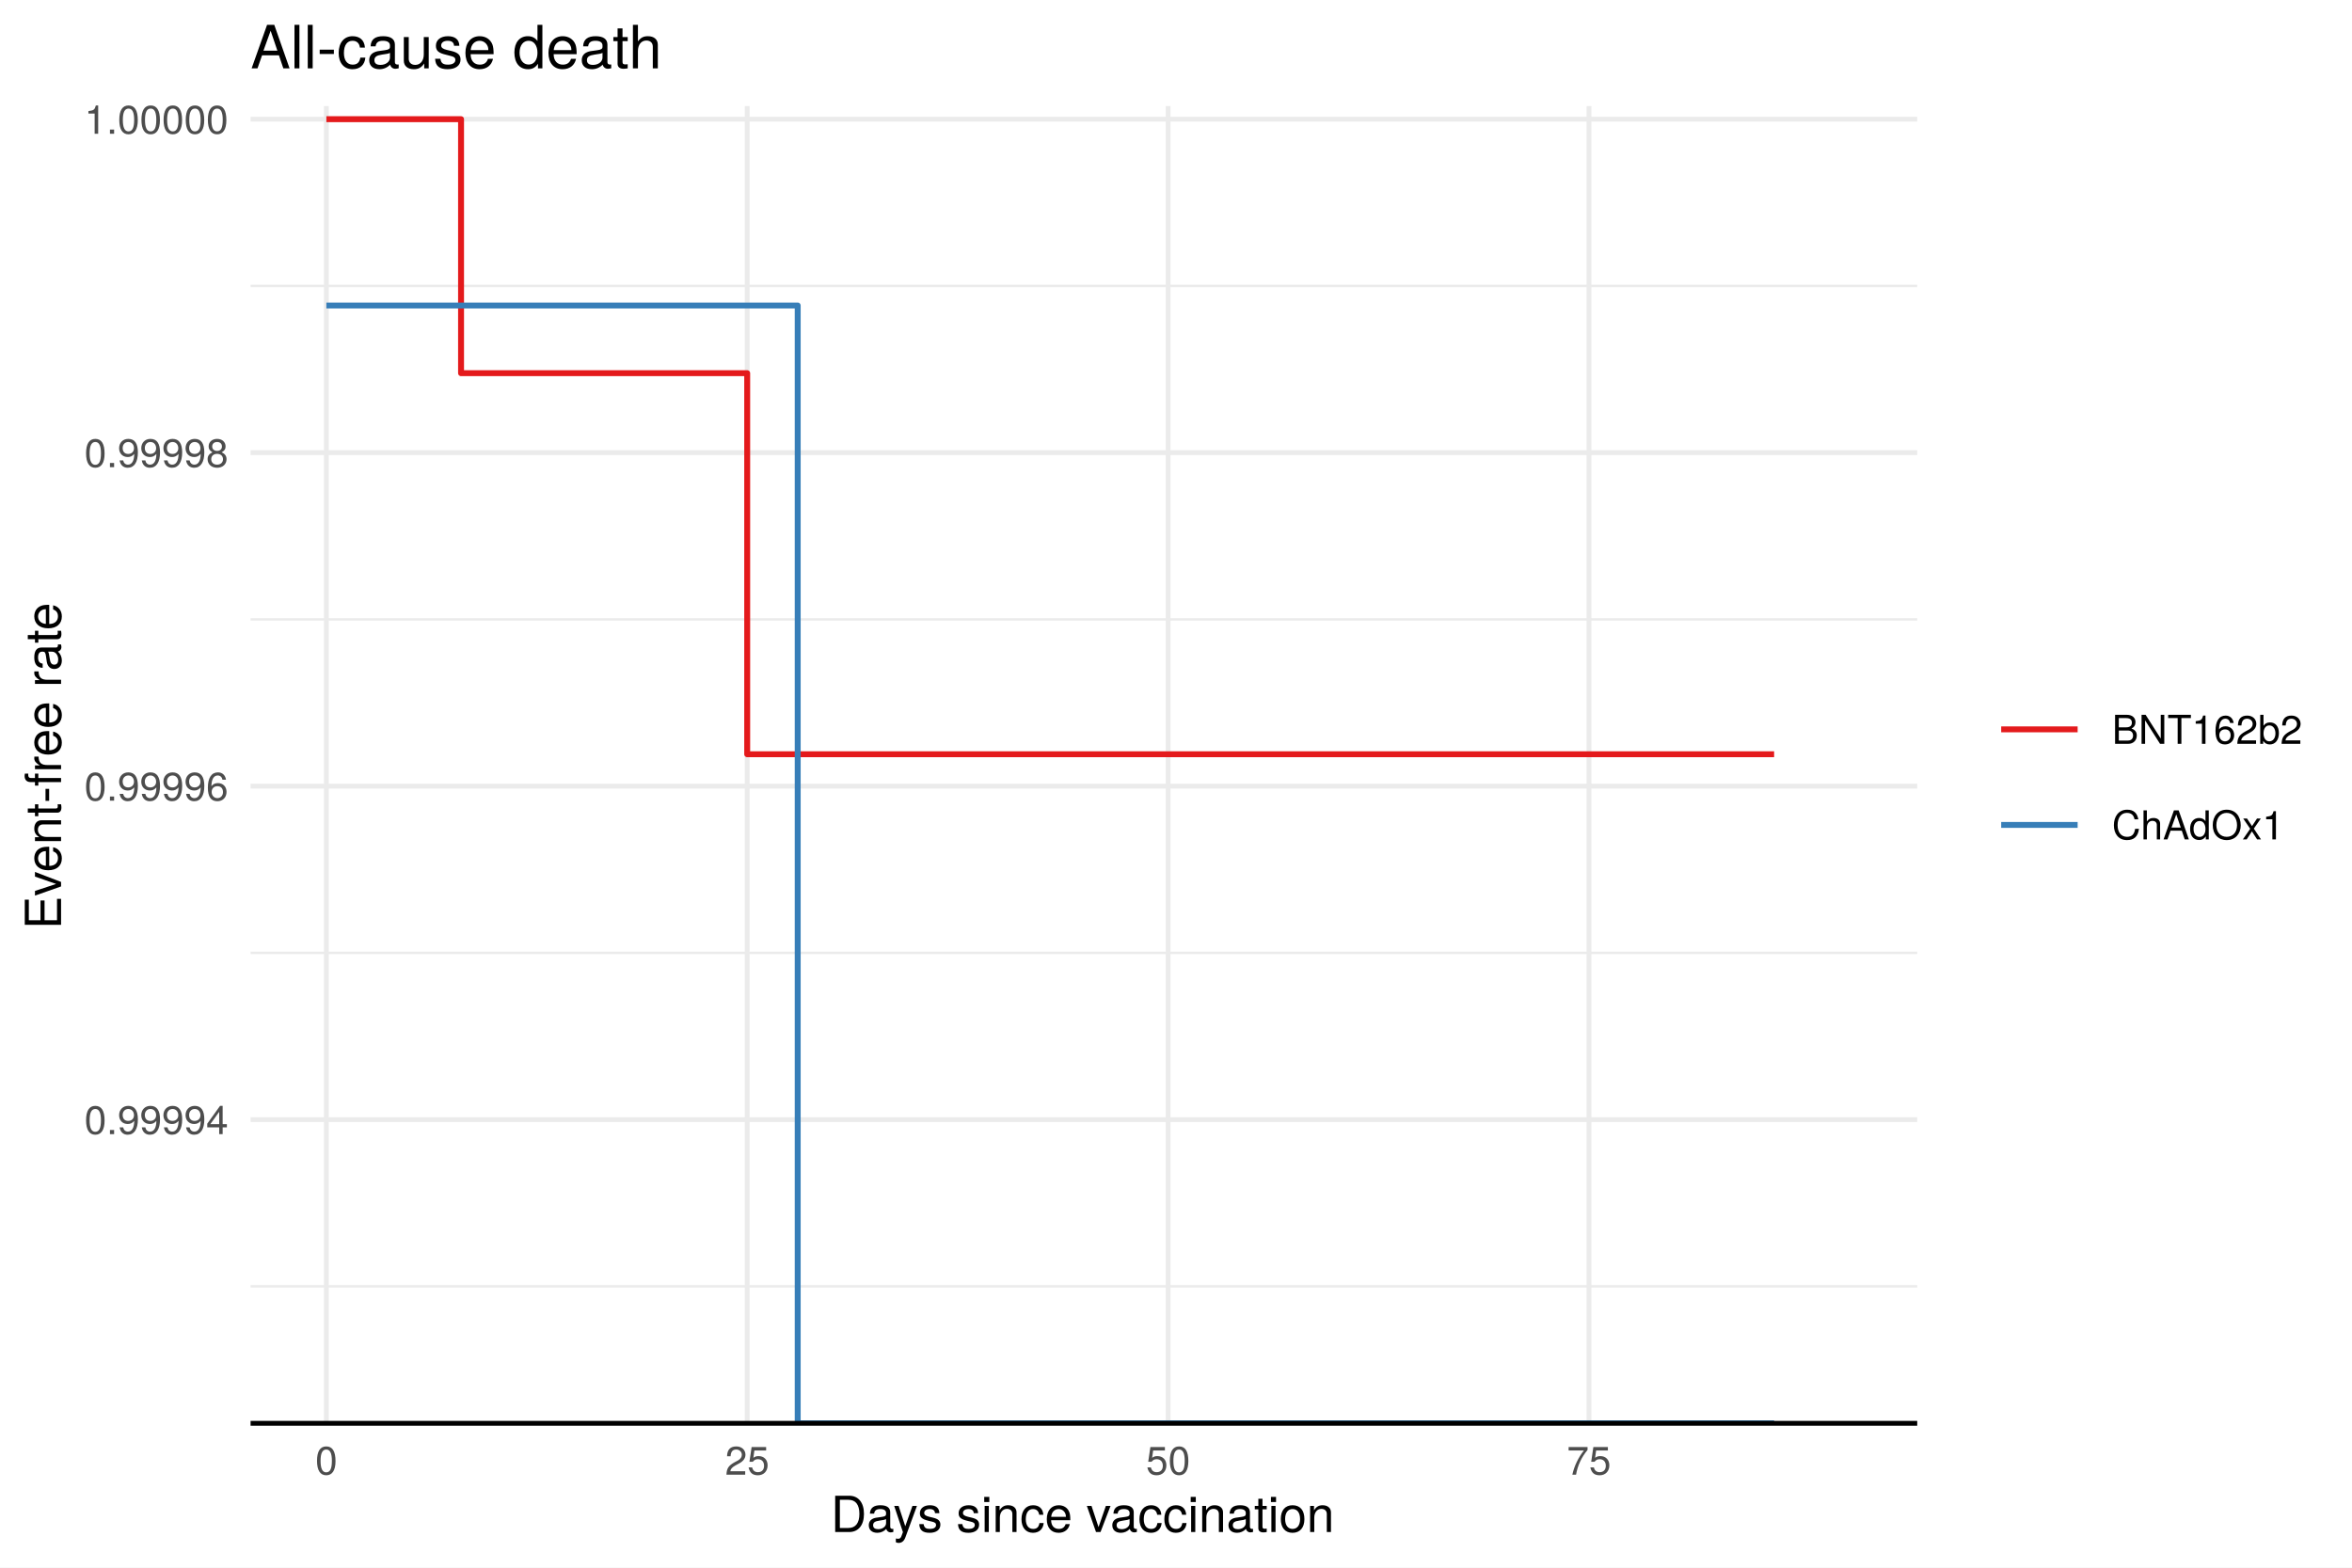
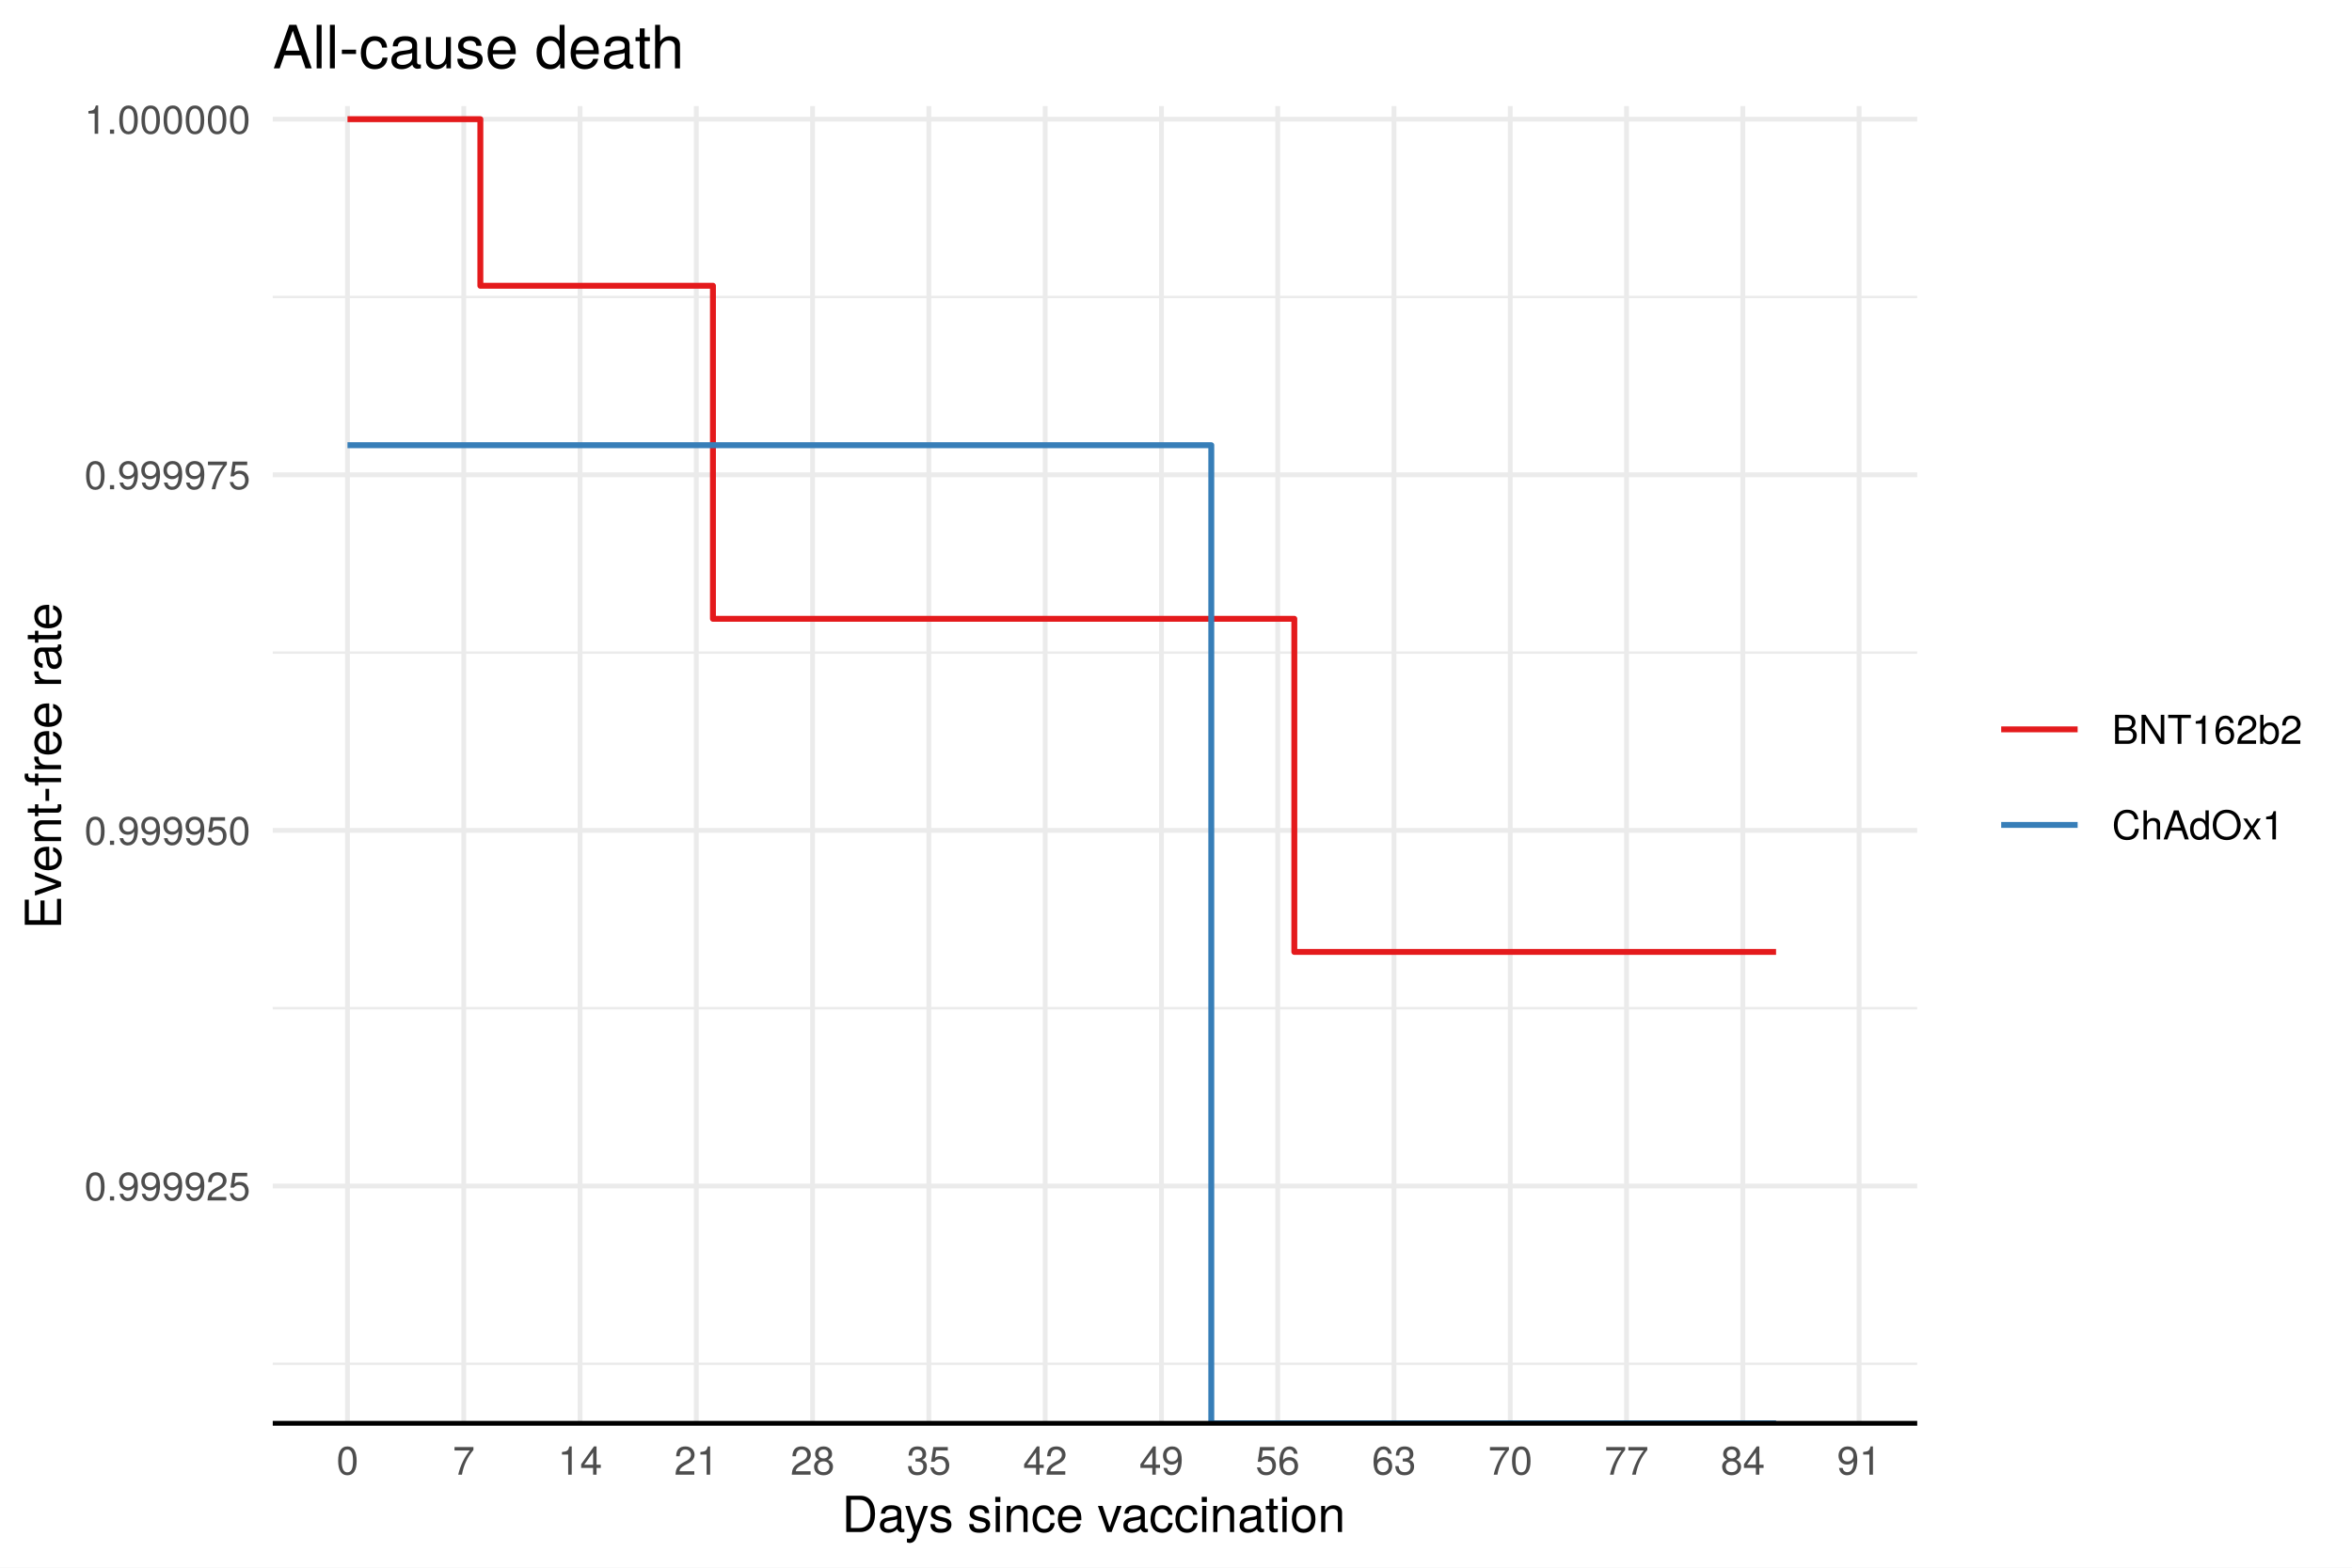
<svg xmlns="http://www.w3.org/2000/svg" viewBox="0 0 425.20 283.46">
  <defs>
    <style type="text/css">
    line, polyline, polygon, path, rect, circle {
      fill: none;
      stroke: #000000;
      stroke-linecap: round;
      stroke-linejoin: round;
      stroke-miterlimit: 10.00;
    }
  </style>
  </defs>
  <rect width="100%" height="100%" style="stroke: none; fill: #FFFFFF;" />
  <defs>
-     <clipPath id="cpNDUuMzB8MzQ2LjYwfDI1Ny4zNnwxOS4xOQ==">
-       <rect x="45.30" y="19.19" width="301.30" height="238.17" />
+     <clipPath id="cpNDkuMzF8MzQ2LjYwfDI1Ny4zNnwxOS4xOQ==">
+       <rect x="49.31" y="19.19" width="297.30" height="238.17" />
    </clipPath>
  </defs>
-   <polyline points="45.30,232.60 346.60,232.60 " style="stroke-width: 0.44; stroke: #EBEBEB; stroke-linecap: butt;" clip-path="url(#cpNDUuMzB8MzQ2LjYwfDI1Ny4zNnwxOS4xOQ==)" />
-   <polyline points="45.30,172.30 346.60,172.30 " style="stroke-width: 0.44; stroke: #EBEBEB; stroke-linecap: butt;" clip-path="url(#cpNDUuMzB8MzQ2LjYwfDI1Ny4zNnwxOS4xOQ==)" />
-   <polyline points="45.30,112.00 346.60,112.00 " style="stroke-width: 0.44; stroke: #EBEBEB; stroke-linecap: butt;" clip-path="url(#cpNDUuMzB8MzQ2LjYwfDI1Ny4zNnwxOS4xOQ==)" />
-   <polyline points="45.30,51.70 346.60,51.70 " style="stroke-width: 0.44; stroke: #EBEBEB; stroke-linecap: butt;" clip-path="url(#cpNDUuMzB8MzQ2LjYwfDI1Ny4zNnwxOS4xOQ==)" />
-   <polyline points="45.30,202.45 346.60,202.45 " style="stroke-width: 0.87; stroke: #EBEBEB; stroke-linecap: butt;" clip-path="url(#cpNDUuMzB8MzQ2LjYwfDI1Ny4zNnwxOS4xOQ==)" />
-   <polyline points="45.30,142.15 346.60,142.15 " style="stroke-width: 0.87; stroke: #EBEBEB; stroke-linecap: butt;" clip-path="url(#cpNDUuMzB8MzQ2LjYwfDI1Ny4zNnwxOS4xOQ==)" />
-   <polyline points="45.30,81.85 346.60,81.85 " style="stroke-width: 0.87; stroke: #EBEBEB; stroke-linecap: butt;" clip-path="url(#cpNDUuMzB8MzQ2LjYwfDI1Ny4zNnwxOS4xOQ==)" />
-   <polyline points="45.30,21.55 346.60,21.55 " style="stroke-width: 0.87; stroke: #EBEBEB; stroke-linecap: butt;" clip-path="url(#cpNDUuMzB8MzQ2LjYwfDI1Ny4zNnwxOS4xOQ==)" />
-   <polyline points="59.00,257.36 59.00,19.19 " style="stroke-width: 0.87; stroke: #EBEBEB; stroke-linecap: butt;" clip-path="url(#cpNDUuMzB8MzQ2LjYwfDI1Ny4zNnwxOS4xOQ==)" />
-   <polyline points="135.08,257.36 135.08,19.19 " style="stroke-width: 0.87; stroke: #EBEBEB; stroke-linecap: butt;" clip-path="url(#cpNDUuMzB8MzQ2LjYwfDI1Ny4zNnwxOS4xOQ==)" />
-   <polyline points="211.17,257.36 211.17,19.19 " style="stroke-width: 0.87; stroke: #EBEBEB; stroke-linecap: butt;" clip-path="url(#cpNDUuMzB8MzQ2LjYwfDI1Ny4zNnwxOS4xOQ==)" />
-   <polyline points="287.26,257.36 287.26,19.19 " style="stroke-width: 0.87; stroke: #EBEBEB; stroke-linecap: butt;" clip-path="url(#cpNDUuMzB8MzQ2LjYwfDI1Ny4zNnwxOS4xOQ==)" />
-   <polyline points="59.00,21.55 62.04,21.55 62.04,21.55 65.09,21.55 65.09,21.55 68.13,21.55 68.13,21.55 71.17,21.55 71.17,21.55 74.22,21.55 74.22,21.55 77.26,21.55 77.26,21.55 80.30,21.55 80.30,21.55 83.35,21.55 83.35,67.48 86.39,67.48 86.39,67.48 89.43,67.48 89.43,67.48 92.48,67.48 92.48,67.48 95.52,67.48 95.52,67.48 98.56,67.48 98.56,67.48 101.61,67.48 101.61,67.48 104.65,67.48 104.65,67.48 107.69,67.48 107.69,67.48 110.74,67.48 110.74,67.48 113.78,67.48 113.78,67.48 116.82,67.48 116.82,67.48 119.87,67.48 119.87,67.48 122.91,67.48 122.91,67.48 125.95,67.48 125.95,67.48 129.00,67.48 129.00,67.48 132.04,67.48 132.04,67.48 135.08,67.48 135.08,136.38 138.13,136.38 138.13,136.38 141.17,136.38 141.17,136.38 144.21,136.38 144.21,136.38 147.26,136.38 147.26,136.38 150.30,136.38 150.30,136.38 153.34,136.38 153.34,136.38 156.39,136.38 156.39,136.38 159.43,136.38 159.43,136.38 162.48,136.38 162.48,136.38 165.52,136.38 165.52,136.38 168.56,136.38 168.56,136.38 171.61,136.38 171.61,136.38 174.65,136.38 174.65,136.38 177.69,136.38 177.69,136.38 180.74,136.38 180.74,136.38 183.78,136.38 183.78,136.38 186.82,136.38 186.82,136.38 189.87,136.38 189.87,136.38 192.91,136.38 192.91,136.38 195.95,136.38 195.95,136.38 199.00,136.38 199.00,136.38 202.04,136.38 202.04,136.38 205.08,136.38 205.08,136.38 208.13,136.38 208.13,136.38 211.17,136.38 211.17,136.38 214.21,136.38 214.21,136.38 217.26,136.38 217.26,136.38 220.30,136.38 220.30,136.38 223.34,136.38 223.34,136.38 226.39,136.38 226.39,136.38 229.43,136.38 229.43,136.38 232.47,136.38 232.47,136.38 235.52,136.38 235.52,136.38 238.56,136.38 238.56,136.38 241.60,136.38 241.60,136.38 244.65,136.38 244.65,136.38 247.69,136.38 247.69,136.38 250.73,136.38 250.73,136.38 253.78,136.38 253.78,136.38 256.82,136.38 256.82,136.38 259.86,136.38 259.86,136.38 262.91,136.38 262.91,136.38 265.95,136.38 265.95,136.38 268.99,136.38 268.99,136.38 272.04,136.38 272.04,136.38 275.08,136.38 275.08,136.38 278.12,136.38 278.12,136.38 281.17,136.38 281.17,136.38 284.21,136.38 284.21,136.38 287.26,136.38 287.26,136.38 290.30,136.38 290.30,136.38 293.34,136.38 293.34,136.38 296.39,136.38 296.39,136.38 299.43,136.38 299.43,136.38 302.47,136.38 302.47,136.38 305.52,136.38 305.52,136.38 308.56,136.38 308.56,136.38 311.60,136.38 311.60,136.38 314.65,136.38 314.65,136.38 317.69,136.38 317.69,136.38 320.73,136.38 320.73,136.38 " style="stroke-width: 1.07; stroke: #E41A1C; stroke-linecap: butt;" clip-path="url(#cpNDUuMzB8MzQ2LjYwfDI1Ny4zNnwxOS4xOQ==)" />
-   <polyline points="59.00,55.24 62.04,55.24 62.04,55.24 65.09,55.24 65.09,55.24 68.13,55.24 68.13,55.24 71.17,55.24 71.17,55.24 74.22,55.24 74.22,55.24 77.26,55.24 77.26,55.24 80.30,55.24 80.30,55.24 83.35,55.24 83.35,55.24 86.39,55.24 86.39,55.24 89.43,55.24 89.43,55.24 92.48,55.24 92.48,55.24 95.52,55.24 95.52,55.24 98.56,55.24 98.56,55.24 101.61,55.24 101.61,55.24 104.65,55.24 104.65,55.24 107.69,55.24 107.69,55.24 110.74,55.24 110.74,55.24 113.78,55.24 113.78,55.24 116.82,55.24 116.82,55.24 119.87,55.24 119.87,55.24 122.91,55.24 122.91,55.24 125.95,55.24 125.95,55.24 129.00,55.24 129.00,55.24 132.04,55.24 132.04,55.24 135.08,55.24 135.08,55.24 138.13,55.24 138.13,55.24 141.17,55.24 141.17,55.24 144.21,55.24 144.21,257.36 147.26,257.36 147.26,257.36 150.30,257.36 150.30,257.36 153.34,257.36 153.34,257.36 156.39,257.36 156.39,257.36 159.43,257.36 159.43,257.36 162.48,257.36 162.48,257.36 165.52,257.36 165.52,257.36 168.56,257.36 168.56,257.36 171.61,257.36 171.61,257.36 174.65,257.36 174.65,257.36 177.69,257.36 177.69,257.36 180.74,257.36 180.74,257.36 183.78,257.36 183.78,257.36 186.82,257.36 186.82,257.36 189.87,257.36 189.87,257.36 192.91,257.36 192.91,257.36 195.95,257.36 195.95,257.36 199.00,257.36 199.00,257.36 202.04,257.36 202.04,257.36 205.08,257.36 205.08,257.36 208.13,257.36 208.13,257.36 211.17,257.36 211.17,257.36 214.21,257.36 214.21,257.36 217.26,257.36 217.26,257.36 220.30,257.36 220.30,257.36 223.34,257.36 223.34,257.36 226.39,257.36 226.39,257.36 229.43,257.36 229.43,257.36 232.47,257.36 232.47,257.36 235.52,257.36 235.52,257.36 238.56,257.36 238.56,257.36 241.60,257.36 241.60,257.36 244.65,257.36 244.65,257.36 247.69,257.36 247.69,257.36 250.73,257.36 250.73,257.36 253.78,257.36 253.78,257.36 256.82,257.36 256.82,257.36 259.86,257.36 259.86,257.36 262.91,257.36 262.91,257.36 265.95,257.36 265.95,257.36 268.99,257.36 268.99,257.36 272.04,257.36 272.04,257.36 275.08,257.36 275.08,257.36 278.12,257.36 278.12,257.36 281.17,257.36 281.17,257.36 284.21,257.36 284.21,257.36 287.26,257.36 287.26,257.36 290.30,257.36 290.30,257.36 293.34,257.36 293.34,257.36 296.39,257.36 296.39,257.36 299.43,257.36 299.43,257.36 302.47,257.36 302.47,257.36 305.52,257.36 305.52,257.36 308.56,257.36 308.56,257.36 311.60,257.36 311.60,257.36 314.65,257.36 314.65,257.36 317.69,257.36 317.69,257.36 320.73,257.36 320.73,257.36 " style="stroke-width: 1.07; stroke: #377EB8; stroke-linecap: butt;" clip-path="url(#cpNDUuMzB8MzQ2LjYwfDI1Ny4zNnwxOS4xOQ==)" />
+   <polyline points="49.31,246.60 346.60,246.60 " style="stroke-width: 0.44; stroke: #EBEBEB; stroke-linecap: butt;" clip-path="url(#cpNDkuMzF8MzQ2LjYwfDI1Ny4zNnwxOS4xOQ==)" />
+   <polyline points="49.31,182.30 346.60,182.30 " style="stroke-width: 0.44; stroke: #EBEBEB; stroke-linecap: butt;" clip-path="url(#cpNDkuMzF8MzQ2LjYwfDI1Ny4zNnwxOS4xOQ==)" />
+   <polyline points="49.31,118.00 346.60,118.00 " style="stroke-width: 0.44; stroke: #EBEBEB; stroke-linecap: butt;" clip-path="url(#cpNDkuMzF8MzQ2LjYwfDI1Ny4zNnwxOS4xOQ==)" />
+   <polyline points="49.31,53.70 346.60,53.70 " style="stroke-width: 0.44; stroke: #EBEBEB; stroke-linecap: butt;" clip-path="url(#cpNDkuMzF8MzQ2LjYwfDI1Ny4zNnwxOS4xOQ==)" />
+   <polyline points="49.31,214.45 346.60,214.45 " style="stroke-width: 0.87; stroke: #EBEBEB; stroke-linecap: butt;" clip-path="url(#cpNDkuMzF8MzQ2LjYwfDI1Ny4zNnwxOS4xOQ==)" />
+   <polyline points="49.31,150.15 346.60,150.15 " style="stroke-width: 0.87; stroke: #EBEBEB; stroke-linecap: butt;" clip-path="url(#cpNDkuMzF8MzQ2LjYwfDI1Ny4zNnwxOS4xOQ==)" />
+   <polyline points="49.31,85.85 346.60,85.85 " style="stroke-width: 0.87; stroke: #EBEBEB; stroke-linecap: butt;" clip-path="url(#cpNDkuMzF8MzQ2LjYwfDI1Ny4zNnwxOS4xOQ==)" />
+   <polyline points="49.31,21.55 346.60,21.55 " style="stroke-width: 0.87; stroke: #EBEBEB; stroke-linecap: butt;" clip-path="url(#cpNDkuMzF8MzQ2LjYwfDI1Ny4zNnwxOS4xOQ==)" />
+   <polyline points="62.82,257.36 62.82,19.19 " style="stroke-width: 0.87; stroke: #EBEBEB; stroke-linecap: butt;" clip-path="url(#cpNDkuMzF8MzQ2LjYwfDI1Ny4zNnwxOS4xOQ==)" />
+   <polyline points="83.84,257.36 83.84,19.19 " style="stroke-width: 0.87; stroke: #EBEBEB; stroke-linecap: butt;" clip-path="url(#cpNDkuMzF8MzQ2LjYwfDI1Ny4zNnwxOS4xOQ==)" />
+   <polyline points="104.86,257.36 104.86,19.19 " style="stroke-width: 0.87; stroke: #EBEBEB; stroke-linecap: butt;" clip-path="url(#cpNDkuMzF8MzQ2LjYwfDI1Ny4zNnwxOS4xOQ==)" />
+   <polyline points="125.88,257.36 125.88,19.19 " style="stroke-width: 0.87; stroke: #EBEBEB; stroke-linecap: butt;" clip-path="url(#cpNDkuMzF8MzQ2LjYwfDI1Ny4zNnwxOS4xOQ==)" />
+   <polyline points="146.90,257.36 146.90,19.19 " style="stroke-width: 0.87; stroke: #EBEBEB; stroke-linecap: butt;" clip-path="url(#cpNDkuMzF8MzQ2LjYwfDI1Ny4zNnwxOS4xOQ==)" />
+   <polyline points="167.92,257.36 167.92,19.19 " style="stroke-width: 0.87; stroke: #EBEBEB; stroke-linecap: butt;" clip-path="url(#cpNDkuMzF8MzQ2LjYwfDI1Ny4zNnwxOS4xOQ==)" />
+   <polyline points="188.95,257.36 188.95,19.19 " style="stroke-width: 0.87; stroke: #EBEBEB; stroke-linecap: butt;" clip-path="url(#cpNDkuMzF8MzQ2LjYwfDI1Ny4zNnwxOS4xOQ==)" />
+   <polyline points="209.97,257.36 209.97,19.19 " style="stroke-width: 0.87; stroke: #EBEBEB; stroke-linecap: butt;" clip-path="url(#cpNDkuMzF8MzQ2LjYwfDI1Ny4zNnwxOS4xOQ==)" />
+   <polyline points="230.99,257.36 230.99,19.19 " style="stroke-width: 0.87; stroke: #EBEBEB; stroke-linecap: butt;" clip-path="url(#cpNDkuMzF8MzQ2LjYwfDI1Ny4zNnwxOS4xOQ==)" />
+   <polyline points="252.01,257.36 252.01,19.19 " style="stroke-width: 0.87; stroke: #EBEBEB; stroke-linecap: butt;" clip-path="url(#cpNDkuMzF8MzQ2LjYwfDI1Ny4zNnwxOS4xOQ==)" />
+   <polyline points="273.03,257.36 273.03,19.19 " style="stroke-width: 0.87; stroke: #EBEBEB; stroke-linecap: butt;" clip-path="url(#cpNDkuMzF8MzQ2LjYwfDI1Ny4zNnwxOS4xOQ==)" />
+   <polyline points="294.05,257.36 294.05,19.19 " style="stroke-width: 0.87; stroke: #EBEBEB; stroke-linecap: butt;" clip-path="url(#cpNDkuMzF8MzQ2LjYwfDI1Ny4zNnwxOS4xOQ==)" />
+   <polyline points="315.07,257.36 315.07,19.19 " style="stroke-width: 0.87; stroke: #EBEBEB; stroke-linecap: butt;" clip-path="url(#cpNDkuMzF8MzQ2LjYwfDI1Ny4zNnwxOS4xOQ==)" />
+   <polyline points="336.09,257.36 336.09,19.19 " style="stroke-width: 0.87; stroke: #EBEBEB; stroke-linecap: butt;" clip-path="url(#cpNDkuMzF8MzQ2LjYwfDI1Ny4zNnwxOS4xOQ==)" />
+   <polyline points="62.82,21.55 65.82,21.55 65.82,21.55 68.83,21.55 68.83,21.55 71.83,21.55 71.83,21.55 74.83,21.55 74.83,21.55 77.83,21.55 77.83,21.55 80.84,21.55 80.84,21.55 83.84,21.55 83.84,21.55 86.84,21.55 86.84,51.67 89.85,51.67 89.85,51.67 92.85,51.67 92.85,51.67 95.85,51.67 95.85,51.67 98.86,51.67 98.86,51.67 101.86,51.67 101.86,51.67 104.86,51.67 104.86,51.67 107.86,51.67 107.86,51.67 110.87,51.67 110.87,51.67 113.87,51.67 113.87,51.67 116.87,51.67 116.87,51.67 119.88,51.67 119.88,51.67 122.88,51.67 122.88,51.67 125.88,51.67 125.88,51.67 128.89,51.67 128.89,111.89 131.89,111.89 131.89,111.89 134.89,111.89 134.89,111.89 137.89,111.89 137.89,111.89 140.90,111.89 140.90,111.89 143.90,111.89 143.90,111.89 146.90,111.89 146.90,111.89 149.91,111.89 149.91,111.89 152.91,111.89 152.91,111.89 155.91,111.89 155.91,111.89 158.92,111.89 158.92,111.89 161.92,111.89 161.92,111.89 164.92,111.89 164.92,111.89 167.92,111.89 167.92,111.89 170.93,111.89 170.93,111.89 173.93,111.89 173.93,111.89 176.93,111.89 176.93,111.89 179.94,111.89 179.94,111.89 182.94,111.89 182.94,111.89 185.94,111.89 185.94,111.89 188.95,111.89 188.95,111.89 191.95,111.89 191.95,111.89 194.95,111.89 194.95,111.89 197.95,111.89 197.95,111.89 200.96,111.89 200.96,111.89 203.96,111.89 203.96,111.89 206.96,111.89 206.96,111.89 209.97,111.89 209.97,111.89 212.97,111.89 212.97,111.89 215.97,111.89 215.97,111.89 218.98,111.89 218.98,111.89 221.98,111.89 221.98,111.89 224.98,111.89 224.98,111.89 227.98,111.89 227.98,111.89 230.99,111.89 230.99,111.89 233.99,111.89 233.99,172.12 236.99,172.12 236.99,172.12 240.00,172.12 240.00,172.12 243.00,172.12 243.00,172.12 246.00,172.12 246.00,172.12 249.00,172.12 249.00,172.12 252.01,172.12 252.01,172.12 255.01,172.12 255.01,172.12 258.01,172.12 258.01,172.12 261.02,172.12 261.02,172.12 264.02,172.12 264.02,172.12 267.02,172.12 267.02,172.12 270.03,172.12 270.03,172.12 273.03,172.12 273.03,172.12 276.03,172.12 276.03,172.12 279.03,172.12 279.03,172.12 282.04,172.12 282.04,172.12 285.04,172.12 285.04,172.12 288.04,172.12 288.04,172.12 291.05,172.12 291.05,172.12 294.05,172.12 294.05,172.12 297.05,172.12 297.05,172.12 300.06,172.12 300.06,172.12 303.06,172.12 303.06,172.12 306.06,172.12 306.06,172.12 309.06,172.12 309.06,172.12 312.07,172.12 312.07,172.12 315.07,172.12 315.07,172.12 318.07,172.12 318.07,172.12 321.08,172.12 321.08,172.12 " style="stroke-width: 1.07; stroke: #E41A1C; stroke-linecap: butt;" clip-path="url(#cpNDkuMzF8MzQ2LjYwfDI1Ny4zNnwxOS4xOQ==)" />
+   <polyline points="62.82,80.50 65.82,80.50 65.82,80.50 68.83,80.50 68.83,80.50 71.83,80.50 71.83,80.50 74.83,80.50 74.83,80.50 77.83,80.50 77.83,80.50 80.84,80.50 80.84,80.50 83.84,80.50 83.84,80.50 86.84,80.50 86.84,80.50 89.85,80.50 89.85,80.50 92.85,80.50 92.85,80.50 95.85,80.50 95.85,80.50 98.86,80.50 98.86,80.50 101.86,80.50 101.86,80.50 104.86,80.50 104.86,80.50 107.86,80.50 107.86,80.50 110.87,80.50 110.87,80.50 113.87,80.50 113.87,80.50 116.87,80.50 116.87,80.50 119.88,80.50 119.88,80.50 122.88,80.50 122.88,80.50 125.88,80.50 125.88,80.50 128.89,80.50 128.89,80.50 131.89,80.50 131.89,80.50 134.89,80.50 134.89,80.50 137.89,80.50 137.89,80.50 140.90,80.50 140.90,80.50 143.90,80.50 143.90,80.50 146.90,80.50 146.90,80.50 149.91,80.50 149.91,80.50 152.91,80.50 152.91,80.50 155.91,80.50 155.91,80.50 158.92,80.50 158.92,80.50 161.92,80.50 161.92,80.50 164.92,80.50 164.92,80.50 167.92,80.50 167.92,80.50 170.93,80.50 170.93,80.50 173.93,80.50 173.93,80.50 176.93,80.50 176.93,80.50 179.94,80.50 179.94,80.50 182.94,80.50 182.94,80.50 185.94,80.50 185.94,80.50 188.95,80.50 188.95,80.50 191.95,80.50 191.95,80.50 194.95,80.50 194.95,80.50 197.95,80.50 197.95,80.50 200.96,80.50 200.96,80.50 203.96,80.50 203.96,80.50 206.96,80.50 206.96,80.50 209.97,80.50 209.97,80.50 212.97,80.50 212.97,80.50 215.97,80.50 215.97,80.50 218.98,80.50 218.98,257.36 221.98,257.36 221.98,257.36 224.98,257.36 224.98,257.36 227.98,257.36 227.98,257.36 230.99,257.36 230.99,257.36 233.99,257.36 233.99,257.36 236.99,257.36 236.99,257.36 240.00,257.36 240.00,257.36 243.00,257.36 243.00,257.36 246.00,257.36 246.00,257.36 249.00,257.36 249.00,257.36 252.01,257.36 252.01,257.36 255.01,257.36 255.01,257.36 258.01,257.36 258.01,257.36 261.02,257.36 261.02,257.36 264.02,257.36 264.02,257.36 267.02,257.36 267.02,257.36 270.03,257.36 270.03,257.36 273.03,257.36 273.03,257.36 276.03,257.36 276.03,257.36 279.03,257.36 279.03,257.36 282.04,257.36 282.04,257.36 285.04,257.36 285.04,257.36 288.04,257.36 288.04,257.36 291.05,257.36 291.05,257.36 294.05,257.36 294.05,257.36 297.05,257.36 297.05,257.36 300.06,257.36 300.06,257.36 303.06,257.36 303.06,257.36 306.06,257.36 306.06,257.36 309.06,257.36 309.06,257.36 312.07,257.36 312.07,257.36 315.07,257.36 315.07,257.36 318.07,257.36 318.07,257.36 321.08,257.36 321.08,257.36 " style="stroke-width: 1.07; stroke: #377EB8; stroke-linecap: butt;" clip-path="url(#cpNDkuMzF8MzQ2LjYwfDI1Ny4zNnwxOS4xOQ==)" />
  <defs>
    <clipPath id="cpMC4wMHw0MjUuMjB8MjgzLjQ2fDAuMDA=">
      <rect x="0.00" y="0.00" width="425.20" height="283.46" />
    </clipPath>
  </defs>
  <g clip-path="url(#cpMC4wMHw0MjUuMjB8MjgzLjQ2fDAuMDA=)">
-     <text x="15.25" y="205.07" style="font-size: 7.20px; fill: #4D4D4D; font-family: TeX Gyre Heros;" textLength="26.02px" lengthAdjust="spacingAndGlyphs">0.99994</text>
+     <text x="15.25" y="217.07" style="font-size: 7.20px; fill: #4D4D4D; font-family: TeX Gyre Heros;" textLength="30.02px" lengthAdjust="spacingAndGlyphs">0.999925</text>
  </g>
  <g clip-path="url(#cpMC4wMHw0MjUuMjB8MjgzLjQ2fDAuMDA=)">
-     <text x="15.25" y="144.77" style="font-size: 7.20px; fill: #4D4D4D; font-family: TeX Gyre Heros;" textLength="26.02px" lengthAdjust="spacingAndGlyphs">0.99996</text>
+     <text x="15.25" y="152.77" style="font-size: 7.20px; fill: #4D4D4D; font-family: TeX Gyre Heros;" textLength="30.02px" lengthAdjust="spacingAndGlyphs">0.999950</text>
  </g>
  <g clip-path="url(#cpMC4wMHw0MjUuMjB8MjgzLjQ2fDAuMDA=)">
-     <text x="15.25" y="84.47" style="font-size: 7.20px; fill: #4D4D4D; font-family: TeX Gyre Heros;" textLength="26.02px" lengthAdjust="spacingAndGlyphs">0.99998</text>
+     <text x="15.25" y="88.47" style="font-size: 7.20px; fill: #4D4D4D; font-family: TeX Gyre Heros;" textLength="30.02px" lengthAdjust="spacingAndGlyphs">0.999975</text>
  </g>
  <g clip-path="url(#cpMC4wMHw0MjUuMjB8MjgzLjQ2fDAuMDA=)">
-     <text x="15.25" y="24.18" style="font-size: 7.20px; fill: #4D4D4D; font-family: TeX Gyre Heros;" textLength="26.02px" lengthAdjust="spacingAndGlyphs">1.00000</text>
+     <text x="15.25" y="24.18" style="font-size: 7.20px; fill: #4D4D4D; font-family: TeX Gyre Heros;" textLength="30.02px" lengthAdjust="spacingAndGlyphs">1.000000</text>
  </g>
-   <polyline points="45.30,257.36 346.60,257.36 " style="stroke-width: 0.87; stroke-linecap: butt;" clip-path="url(#cpMC4wMHw0MjUuMjB8MjgzLjQ2fDAuMDA=)" />
+   <polyline points="49.31,257.36 346.60,257.36 " style="stroke-width: 0.87; stroke-linecap: butt;" clip-path="url(#cpMC4wMHw0MjUuMjB8MjgzLjQ2fDAuMDA=)" />
  <g clip-path="url(#cpMC4wMHw0MjUuMjB8MjgzLjQ2fDAuMDA=)">
-     <text x="57.00" y="266.65" style="font-size: 7.20px; fill: #4D4D4D; font-family: TeX Gyre Heros;" textLength="4.00px" lengthAdjust="spacingAndGlyphs">0</text>
+     <text x="60.82" y="266.65" style="font-size: 7.20px; fill: #4D4D4D; font-family: TeX Gyre Heros;" textLength="4.00px" lengthAdjust="spacingAndGlyphs">0</text>
  </g>
  <g clip-path="url(#cpMC4wMHw0MjUuMjB8MjgzLjQ2fDAuMDA=)">
-     <text x="131.08" y="266.65" style="font-size: 7.20px; fill: #4D4D4D; font-family: TeX Gyre Heros;" textLength="8.01px" lengthAdjust="spacingAndGlyphs">25</text>
+     <text x="81.84" y="266.65" style="font-size: 7.20px; fill: #4D4D4D; font-family: TeX Gyre Heros;" textLength="4.00px" lengthAdjust="spacingAndGlyphs">7</text>
  </g>
  <g clip-path="url(#cpMC4wMHw0MjUuMjB8MjgzLjQ2fDAuMDA=)">
-     <text x="207.17" y="266.65" style="font-size: 7.20px; fill: #4D4D4D; font-family: TeX Gyre Heros;" textLength="8.01px" lengthAdjust="spacingAndGlyphs">50</text>
+     <text x="100.86" y="266.65" style="font-size: 7.20px; fill: #4D4D4D; font-family: TeX Gyre Heros;" textLength="8.01px" lengthAdjust="spacingAndGlyphs">14</text>
  </g>
  <g clip-path="url(#cpMC4wMHw0MjUuMjB8MjgzLjQ2fDAuMDA=)">
-     <text x="283.25" y="266.65" style="font-size: 7.20px; fill: #4D4D4D; font-family: TeX Gyre Heros;" textLength="8.01px" lengthAdjust="spacingAndGlyphs">75</text>
+     <text x="121.88" y="266.65" style="font-size: 7.20px; fill: #4D4D4D; font-family: TeX Gyre Heros;" textLength="8.01px" lengthAdjust="spacingAndGlyphs">21</text>
  </g>
  <g clip-path="url(#cpMC4wMHw0MjUuMjB8MjgzLjQ2fDAuMDA=)">
-     <text x="150.19" y="277.02" style="font-size: 9.00px; font-family: TeX Gyre Heros;" textLength="91.53px" lengthAdjust="spacingAndGlyphs">Days since vaccination</text>
+     <text x="142.90" y="266.65" style="font-size: 7.20px; fill: #4D4D4D; font-family: TeX Gyre Heros;" textLength="8.01px" lengthAdjust="spacingAndGlyphs">28</text>
+   </g>
+   <g clip-path="url(#cpMC4wMHw0MjUuMjB8MjgzLjQ2fDAuMDA=)">
+     <text x="163.92" y="266.65" style="font-size: 7.20px; fill: #4D4D4D; font-family: TeX Gyre Heros;" textLength="8.01px" lengthAdjust="spacingAndGlyphs">35</text>
+   </g>
+   <g clip-path="url(#cpMC4wMHw0MjUuMjB8MjgzLjQ2fDAuMDA=)">
+     <text x="184.94" y="266.65" style="font-size: 7.20px; fill: #4D4D4D; font-family: TeX Gyre Heros;" textLength="8.01px" lengthAdjust="spacingAndGlyphs">42</text>
+   </g>
+   <g clip-path="url(#cpMC4wMHw0MjUuMjB8MjgzLjQ2fDAuMDA=)">
+     <text x="205.96" y="266.65" style="font-size: 7.20px; fill: #4D4D4D; font-family: TeX Gyre Heros;" textLength="8.01px" lengthAdjust="spacingAndGlyphs">49</text>
+   </g>
+   <g clip-path="url(#cpMC4wMHw0MjUuMjB8MjgzLjQ2fDAuMDA=)">
+     <text x="226.98" y="266.65" style="font-size: 7.20px; fill: #4D4D4D; font-family: TeX Gyre Heros;" textLength="8.01px" lengthAdjust="spacingAndGlyphs">56</text>
+   </g>
+   <g clip-path="url(#cpMC4wMHw0MjUuMjB8MjgzLjQ2fDAuMDA=)">
+     <text x="248.00" y="266.65" style="font-size: 7.20px; fill: #4D4D4D; font-family: TeX Gyre Heros;" textLength="8.01px" lengthAdjust="spacingAndGlyphs">63</text>
+   </g>
+   <g clip-path="url(#cpMC4wMHw0MjUuMjB8MjgzLjQ2fDAuMDA=)">
+     <text x="269.03" y="266.65" style="font-size: 7.20px; fill: #4D4D4D; font-family: TeX Gyre Heros;" textLength="8.01px" lengthAdjust="spacingAndGlyphs">70</text>
+   </g>
+   <g clip-path="url(#cpMC4wMHw0MjUuMjB8MjgzLjQ2fDAuMDA=)">
+     <text x="290.05" y="266.65" style="font-size: 7.20px; fill: #4D4D4D; font-family: TeX Gyre Heros;" textLength="8.01px" lengthAdjust="spacingAndGlyphs">77</text>
+   </g>
+   <g clip-path="url(#cpMC4wMHw0MjUuMjB8MjgzLjQ2fDAuMDA=)">
+     <text x="311.07" y="266.65" style="font-size: 7.20px; fill: #4D4D4D; font-family: TeX Gyre Heros;" textLength="8.01px" lengthAdjust="spacingAndGlyphs">84</text>
+   </g>
+   <g clip-path="url(#cpMC4wMHw0MjUuMjB8MjgzLjQ2fDAuMDA=)">
+     <text x="332.09" y="266.65" style="font-size: 7.20px; fill: #4D4D4D; font-family: TeX Gyre Heros;" textLength="8.01px" lengthAdjust="spacingAndGlyphs">91</text>
+   </g>
+   <g clip-path="url(#cpMC4wMHw0MjUuMjB8MjgzLjQ2fDAuMDA=)">
+     <text x="152.19" y="277.02" style="font-size: 9.00px; font-family: TeX Gyre Heros;" textLength="91.53px" lengthAdjust="spacingAndGlyphs">Days since vaccination</text>
  </g>
  <g clip-path="url(#cpMC4wMHw0MjUuMjB8MjgzLjQ2fDAuMDA=)">
    <text transform="translate(11.04,168.04) rotate(-90)" style="font-size: 9.00px; font-family: TeX Gyre Heros;" textLength="59.53px" lengthAdjust="spacingAndGlyphs">Event-free rate</text>
  </g>
  <line x1="361.78" y1="131.88" x2="375.60" y2="131.88" style="stroke-width: 1.07; stroke: #E41A1C; stroke-linecap: butt;" clip-path="url(#cpMC4wMHw0MjUuMjB8MjgzLjQ2fDAuMDA=)" />
  <line x1="361.78" y1="149.16" x2="375.60" y2="149.16" style="stroke-width: 1.07; stroke: #377EB8; stroke-linecap: butt;" clip-path="url(#cpMC4wMHw0MjUuMjB8MjgzLjQ2fDAuMDA=)" />
  <g clip-path="url(#cpMC4wMHw0MjUuMjB8MjgzLjQ2fDAuMDA=)">
    <text x="381.81" y="134.50" style="font-size: 7.20px; font-family: TeX Gyre Heros;" textLength="34.42px" lengthAdjust="spacingAndGlyphs">BNT162b2</text>
  </g>
  <g clip-path="url(#cpMC4wMHw0MjUuMjB8MjgzLjQ2fDAuMDA=)">
    <text x="381.81" y="151.78" style="font-size: 7.20px; font-family: TeX Gyre Heros;" textLength="31.21px" lengthAdjust="spacingAndGlyphs">ChAdOx1</text>
  </g>
  <g clip-path="url(#cpMC4wMHw0MjUuMjB8MjgzLjQ2fDAuMDA=)">
-     <text x="45.30" y="12.36" style="font-size: 10.80px; font-family: TeX Gyre Heros;" textLength="74.43px" lengthAdjust="spacingAndGlyphs">All-cause death</text>
+     <text x="49.31" y="12.36" style="font-size: 10.80px; font-family: TeX Gyre Heros;" textLength="74.43px" lengthAdjust="spacingAndGlyphs">All-cause death</text>
  </g>
</svg>
